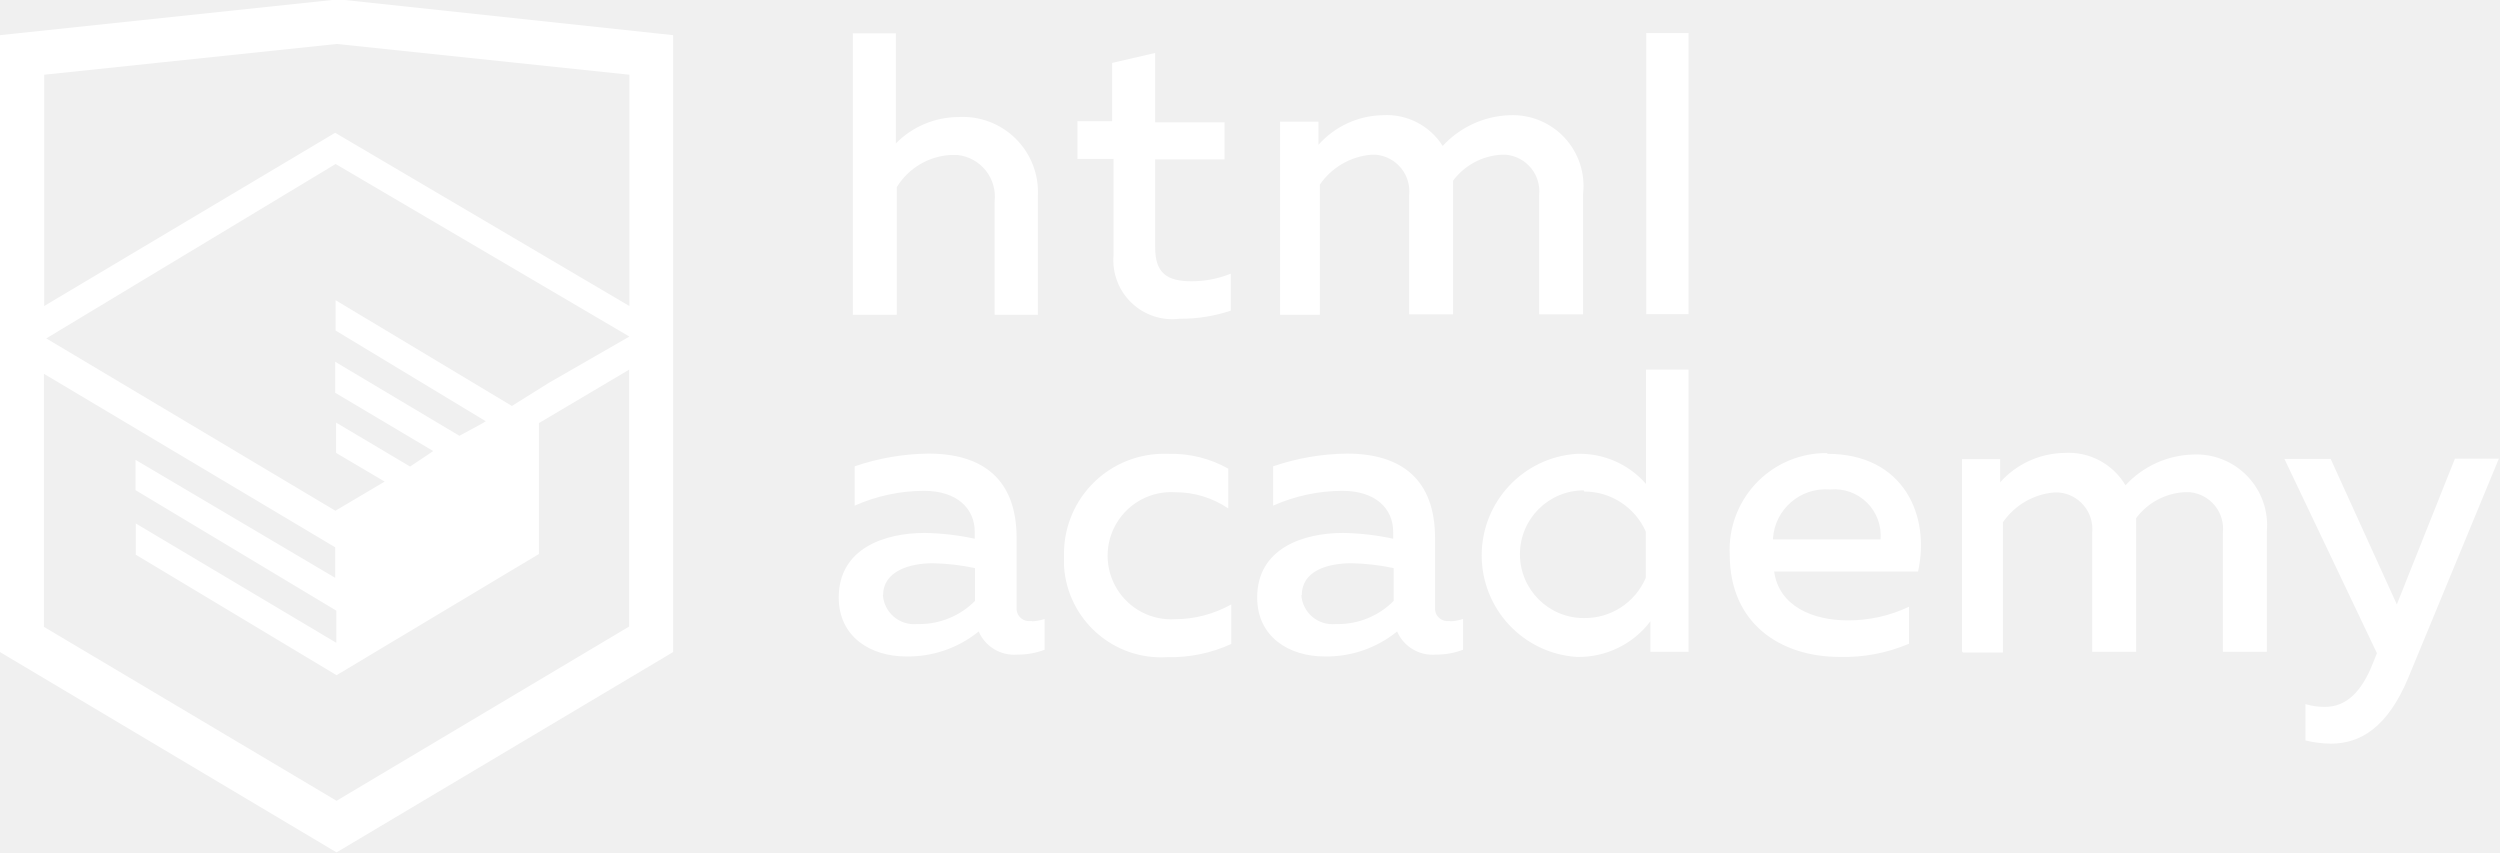
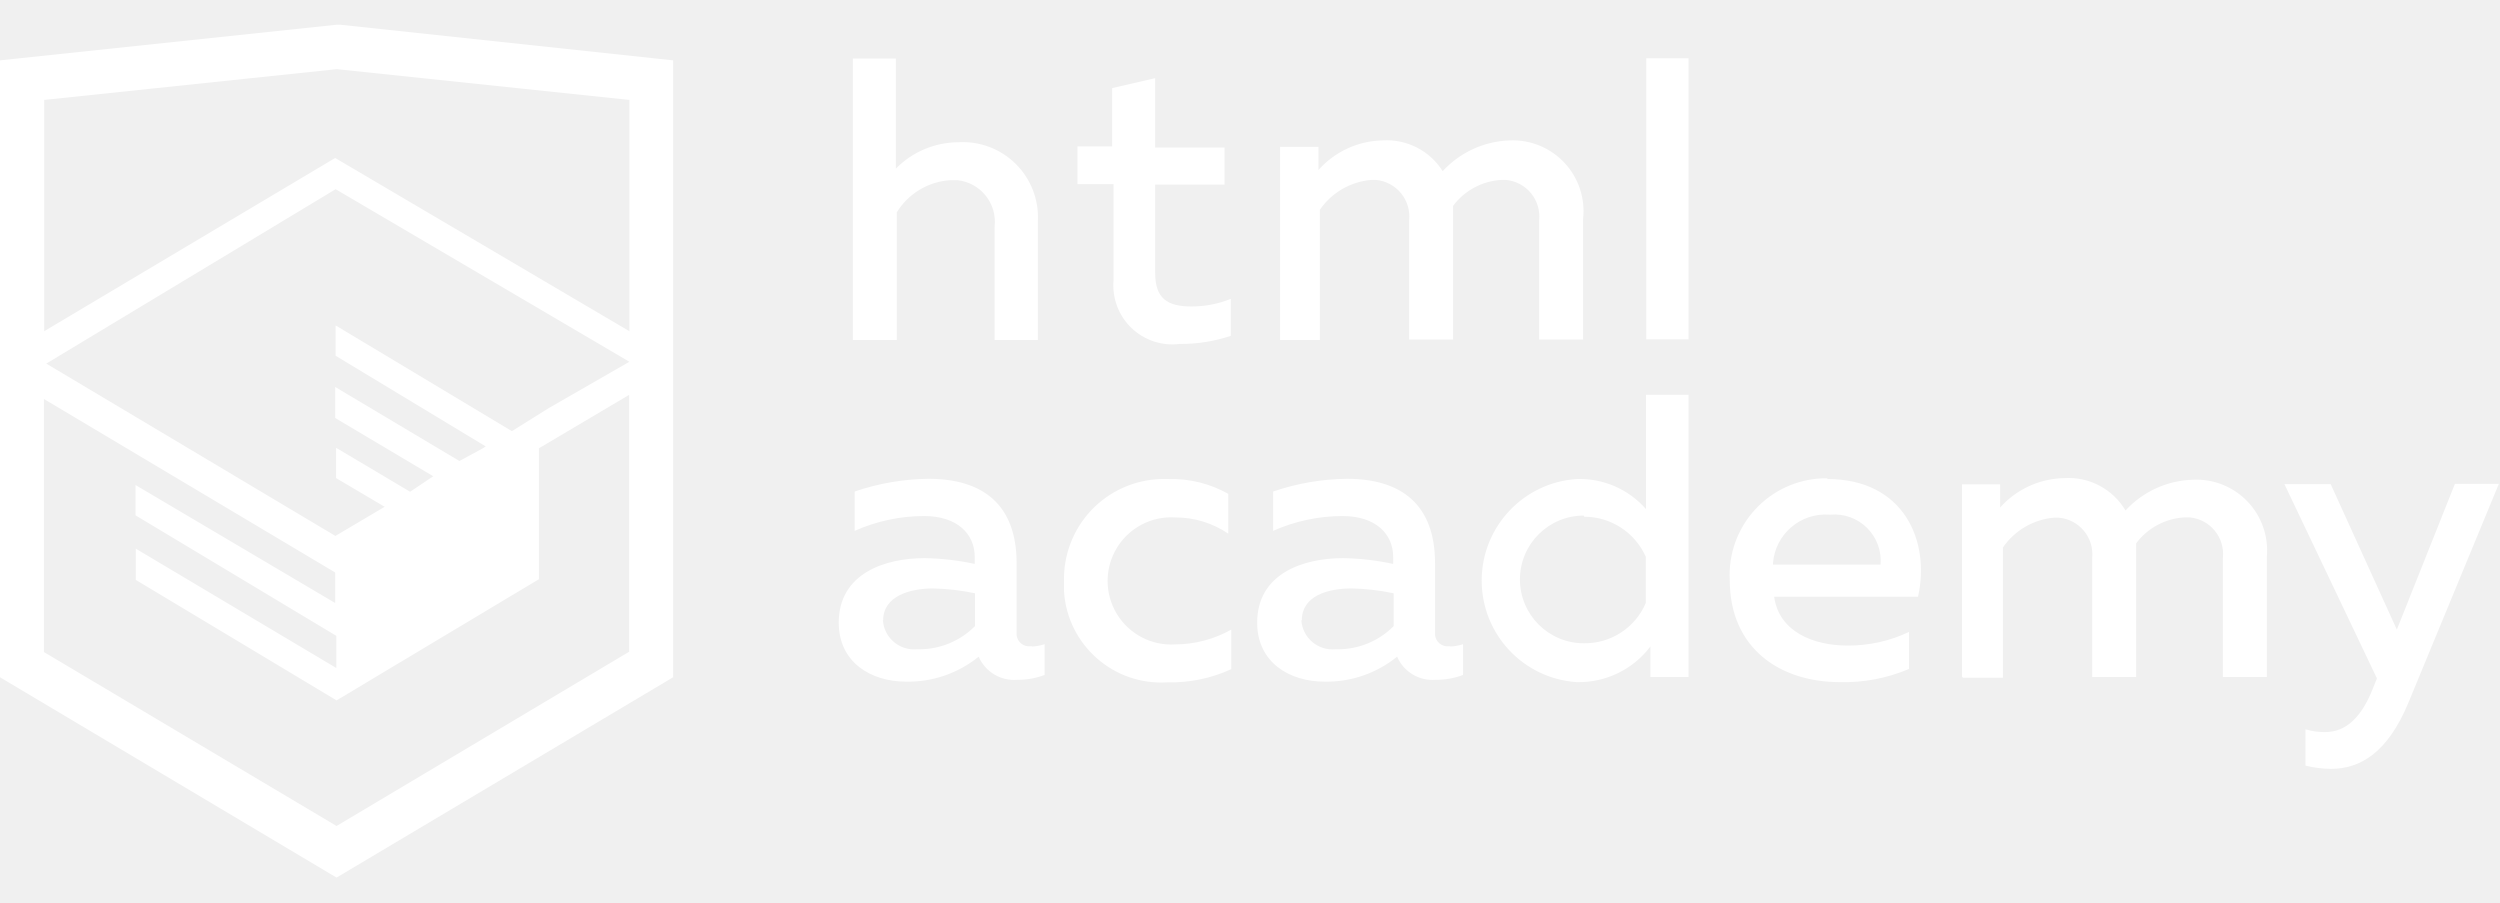
- <svg xmlns="http://www.w3.org/2000/svg" id="Layer_1" data-name="Layer 1" viewBox="0 0 108.08 36.85">
+ <svg xmlns="http://www.w3.org/2000/svg" id="Layer_1" data-name="Layer 1" width="108" height="39" viewBox="0 0 108.08 36.85">
  <path d="M44.61,26.88a2,2,0,0,0,.55-0.1v1.33a3.25,3.25,0,0,1-1.18.21,1.67,1.67,0,0,1-1.67-1,4.84,4.84,0,0,1-3.14,1.08c-1.51,0-2.91-.83-2.91-2.55,0-2.13,2-2.79,3.71-2.79a11.08,11.08,0,0,1,2.17.25v-0.3c0-1-.76-1.77-2.19-1.77a7.42,7.42,0,0,0-3,.64v-1.7a10.21,10.21,0,0,1,3.19-.55c2.36,0,3.81,1.12,3.81,3.65v3a0.54,0.54,0,0,0,.49.59h0.17Zm-6.44-1.13A1.35,1.35,0,0,0,39.63,27h0.11a3.39,3.39,0,0,0,2.41-1V24.58a9.72,9.72,0,0,0-1.81-.21c-1,0-2.16.33-2.16,1.38h0Zm12.36-6.11a5,5,0,0,1,2.57.64V22a4.08,4.08,0,0,0-2.3-.7,2.75,2.75,0,1,0,0,5.49,5,5,0,0,0,2.43-.64v1.71a6.27,6.27,0,0,1-2.76.57A4.21,4.21,0,0,1,46,24.51q0-.21,0-0.41a4.32,4.32,0,0,1,4.18-4.46h0.38Zm12.17,7.24a2,2,0,0,0,.55-0.1v1.33a3.25,3.25,0,0,1-1.18.21,1.67,1.67,0,0,1-1.67-1,4.84,4.84,0,0,1-3.14,1.08c-1.51,0-2.91-.83-2.91-2.55,0-2.13,2-2.79,3.71-2.79a11.08,11.08,0,0,1,2.17.25v-0.3c0-1-.76-1.77-2.19-1.77a7.42,7.42,0,0,0-3,.64v-1.7a10.21,10.21,0,0,1,3.19-.55c2.36,0,3.81,1.12,3.81,3.65v3a0.54,0.54,0,0,0,.49.59h0.17Zm-6.44-1.13A1.35,1.35,0,0,0,57.73,27h0.11a3.39,3.39,0,0,0,2.41-1V24.58a9.72,9.72,0,0,0-1.81-.21c-1.06,0-2.16.33-2.16,1.38h0ZM73,16V28.2H71.35V26.88a3.88,3.88,0,0,1-3.19,1.54,4.4,4.4,0,0,1,0-8.78,3.81,3.81,0,0,1,3,1.3V16H73Zm-4.53,5.22a2.76,2.76,0,1,0,0,5.52A2.86,2.86,0,0,0,71.15,25V23A2.91,2.91,0,0,0,68.49,21.27ZM79,19.64c3.31,0,4.46,2.68,3.92,5.09H76.7c0.21,1.5,1.67,2.11,3.19,2.11a6.11,6.11,0,0,0,2.64-.59v1.6a7.14,7.14,0,0,1-3,.57C77,28.42,74.78,27,74.78,24a4.18,4.18,0,0,1,4-4.39H79Zm0.09,1.54a2.28,2.28,0,0,0-2.44,2.1v0.06H81.3A2,2,0,0,0,79.13,21.18Zm5.73,7V19.87h1.65v1a3.81,3.81,0,0,1,2.78-1.27A2.86,2.86,0,0,1,91.89,21a4.12,4.12,0,0,1,2.91-1.33A3.06,3.06,0,0,1,98,23V28.2h-1.9V23.05a1.59,1.59,0,0,0-1.42-1.75H94.42a2.8,2.8,0,0,0-2.07,1.12V28.2h-1.9V23.05A1.59,1.59,0,0,0,89,21.31H88.8a3,3,0,0,0-2.21,1.29v5.63H84.86Zm21.31-8.33h1.9l-3.91,9.46c-0.9,2.17-2.09,2.86-3.35,2.86a4.76,4.76,0,0,1-1.1-.14V30.46a2.86,2.86,0,0,0,.85.12c0.9,0,1.58-.64,2.07-1.9l0.17-.42-4-8.4h2l2.86,6.29ZM38.73,1.46V6.22a3.81,3.81,0,0,1,2.7-1.14,3.25,3.25,0,0,1,3.44,3.4v5.15H43V8.72a1.81,1.81,0,0,0-1.61-2h-0.3a2.93,2.93,0,0,0-2.32,1.39v5.52h-1.9V1.46h1.9ZM49.94,2.31v3h3V6.91h-3v3.81c0,1.1.5,1.46,1.58,1.46a4.49,4.49,0,0,0,1.69-.33v1.6A6.8,6.8,0,0,1,51,13.8a2.55,2.55,0,0,1-2.86-2.74V6.89H46.58V5.26h1.5V2.74Zm5.4,11.31V5.28H57v1A3.81,3.81,0,0,1,59.77,5a2.86,2.86,0,0,1,2.6,1.33A4.12,4.12,0,0,1,65.28,5,3.06,3.06,0,0,1,68.44,8.4v5.21h-1.9V8.46a1.59,1.59,0,0,0-1.42-1.75H64.89a2.8,2.8,0,0,0-2.07,1.12v5.78h-1.9V8.46A1.59,1.59,0,0,0,59.5,6.71H59.27A3,3,0,0,0,57.06,8v5.63H55.34ZM71.17,1.45H73V13.6H71.17V1.45ZM14.71,0H14.55L0,1.54V28.21l14.55,8.66,14.55-8.66V1.54Zm12.5,27.1L14.55,34.64,1.9,27.12V16.18l12.59,7.5V25L5.86,19.9v1.31l8.68,5.21v1.39L5.87,22.65V24l8.68,5.21,8.75-5.24V18.31L27.2,16V27.12Zm0-12.53-3.48,2-1.6,1L14.51,13v1.31L21,18.23H21l-0.14.09-1,.54-5.37-3.2V17l4.24,2.52-1,.67-3.2-1.9v1.31l2.1,1.24L14.5,22.1,2,14.65,14.51,7.11Zm0-1.32L14.49,5.76,1.91,13.25v-10L14.56,1.92,27.21,3.25v10h0Z" transform="translate(0 -0.02)" fill="#fff" />
</svg>
